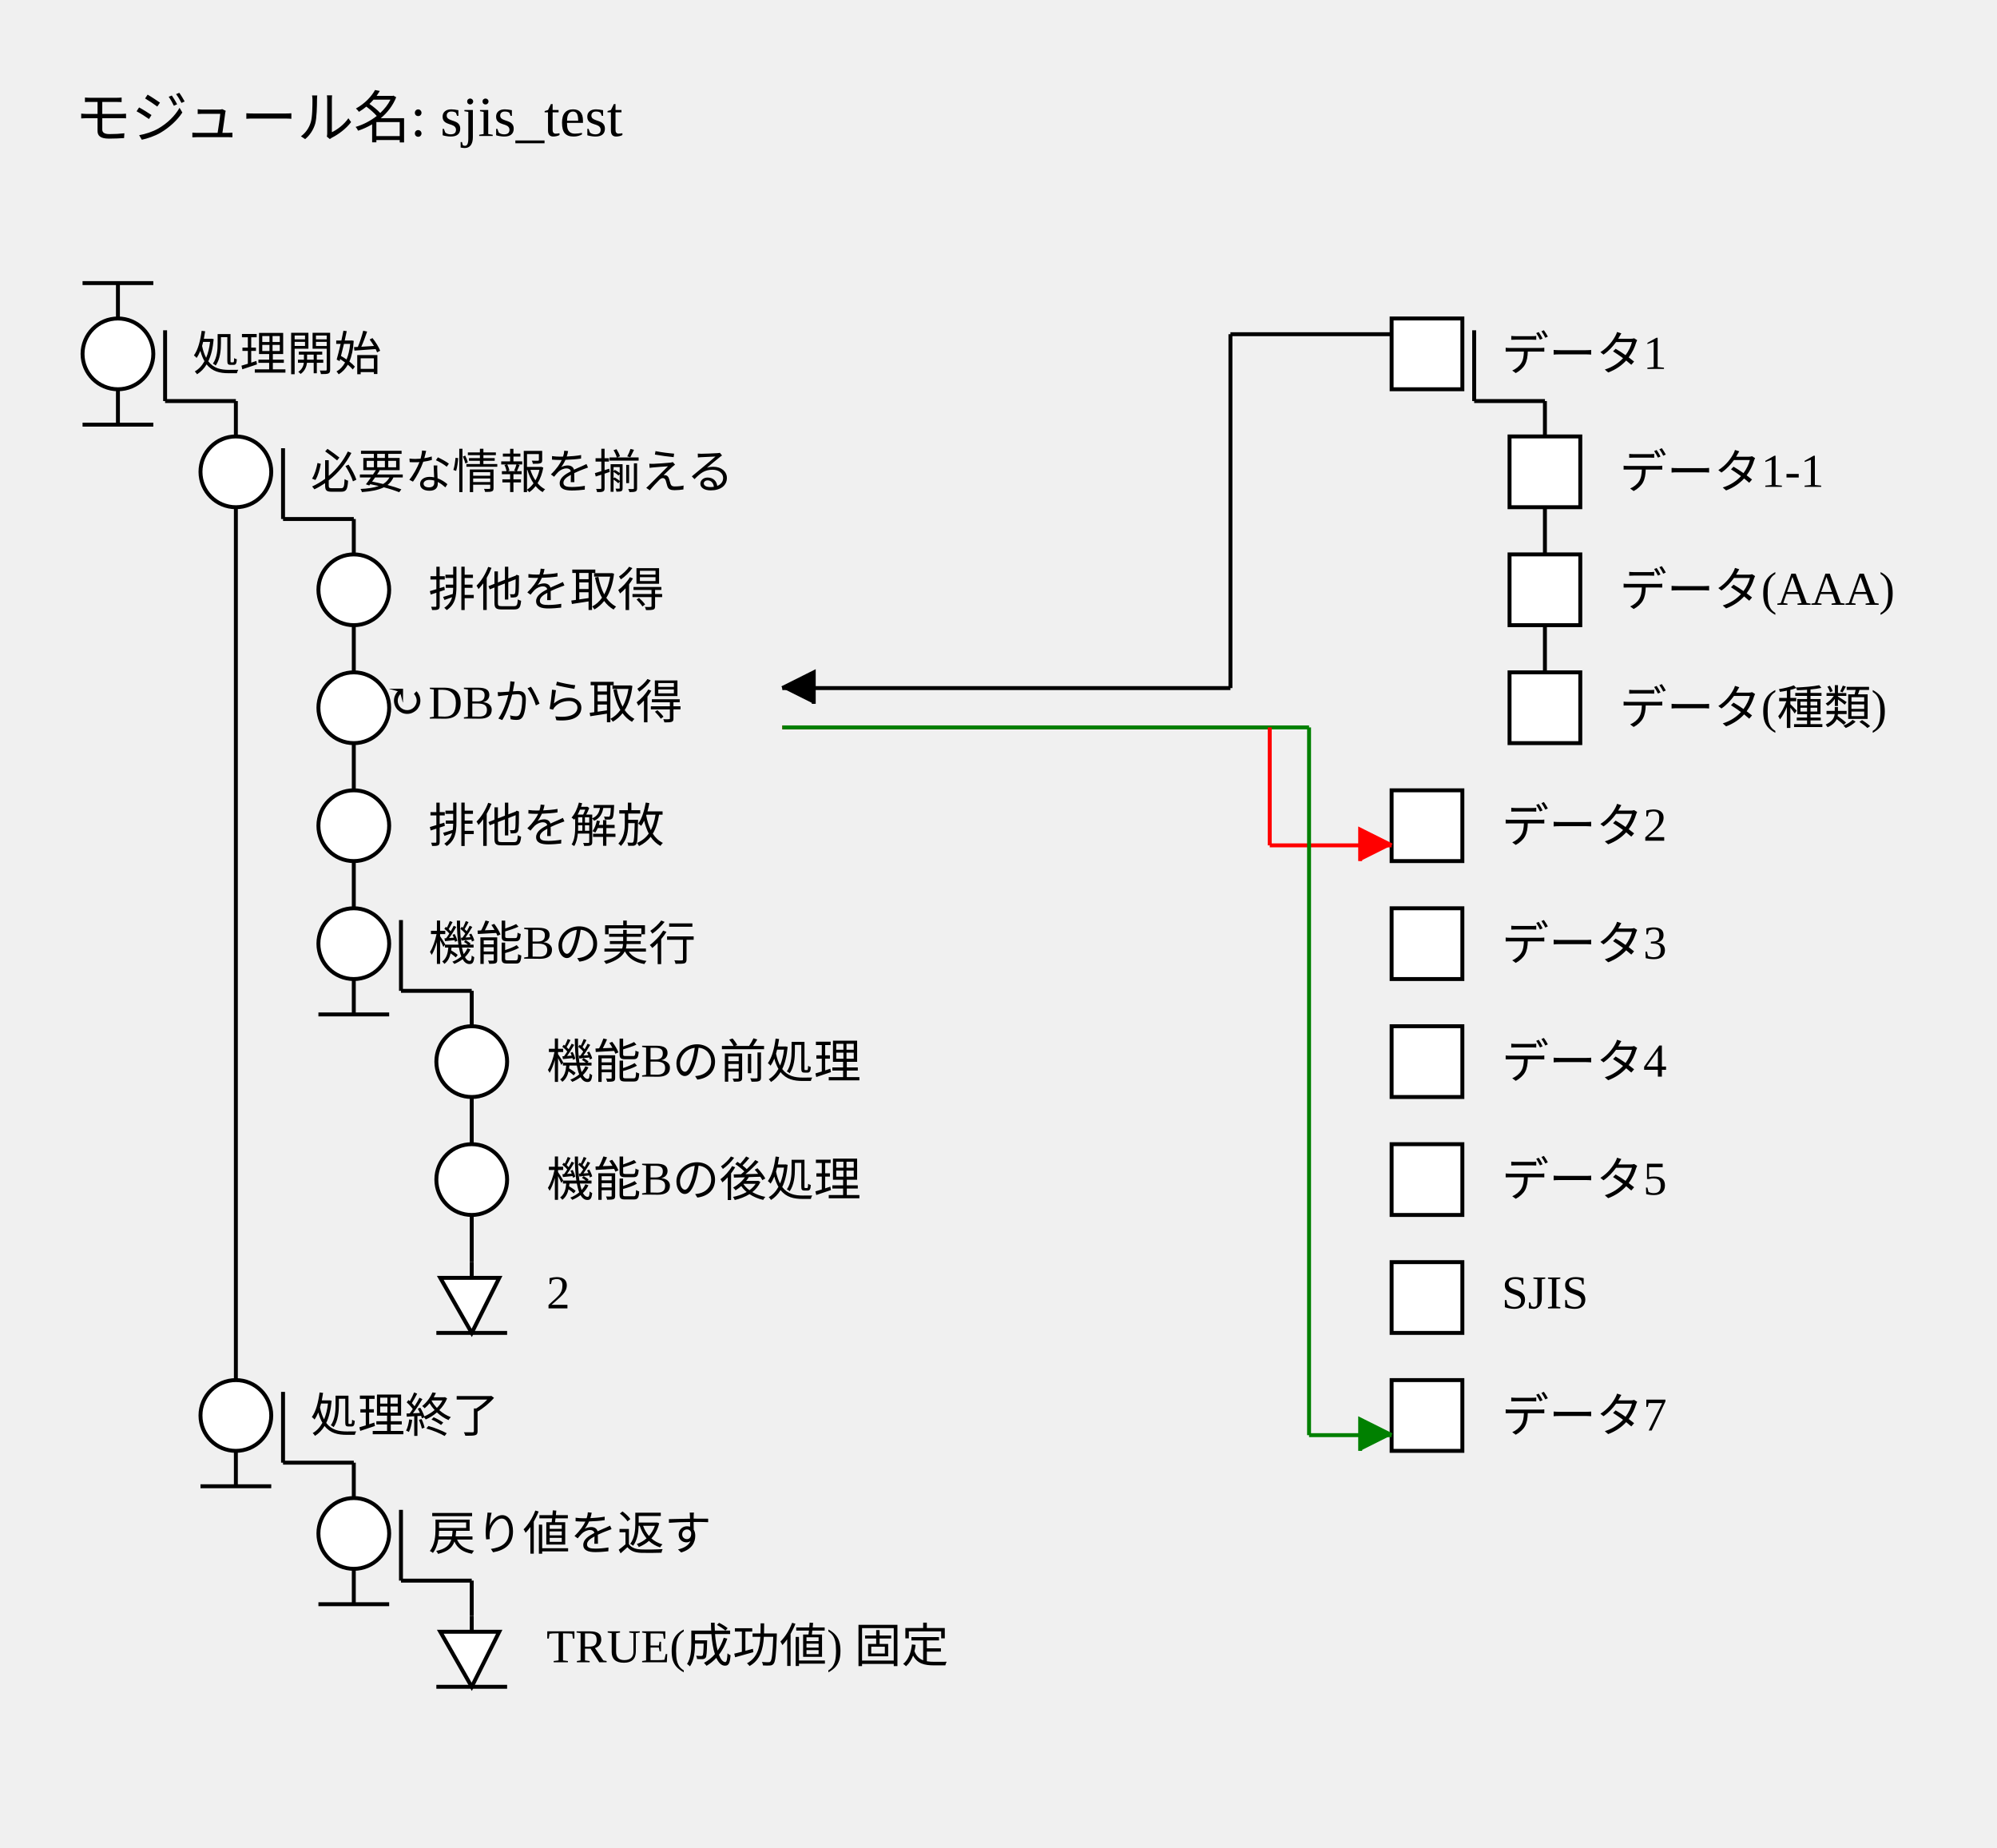
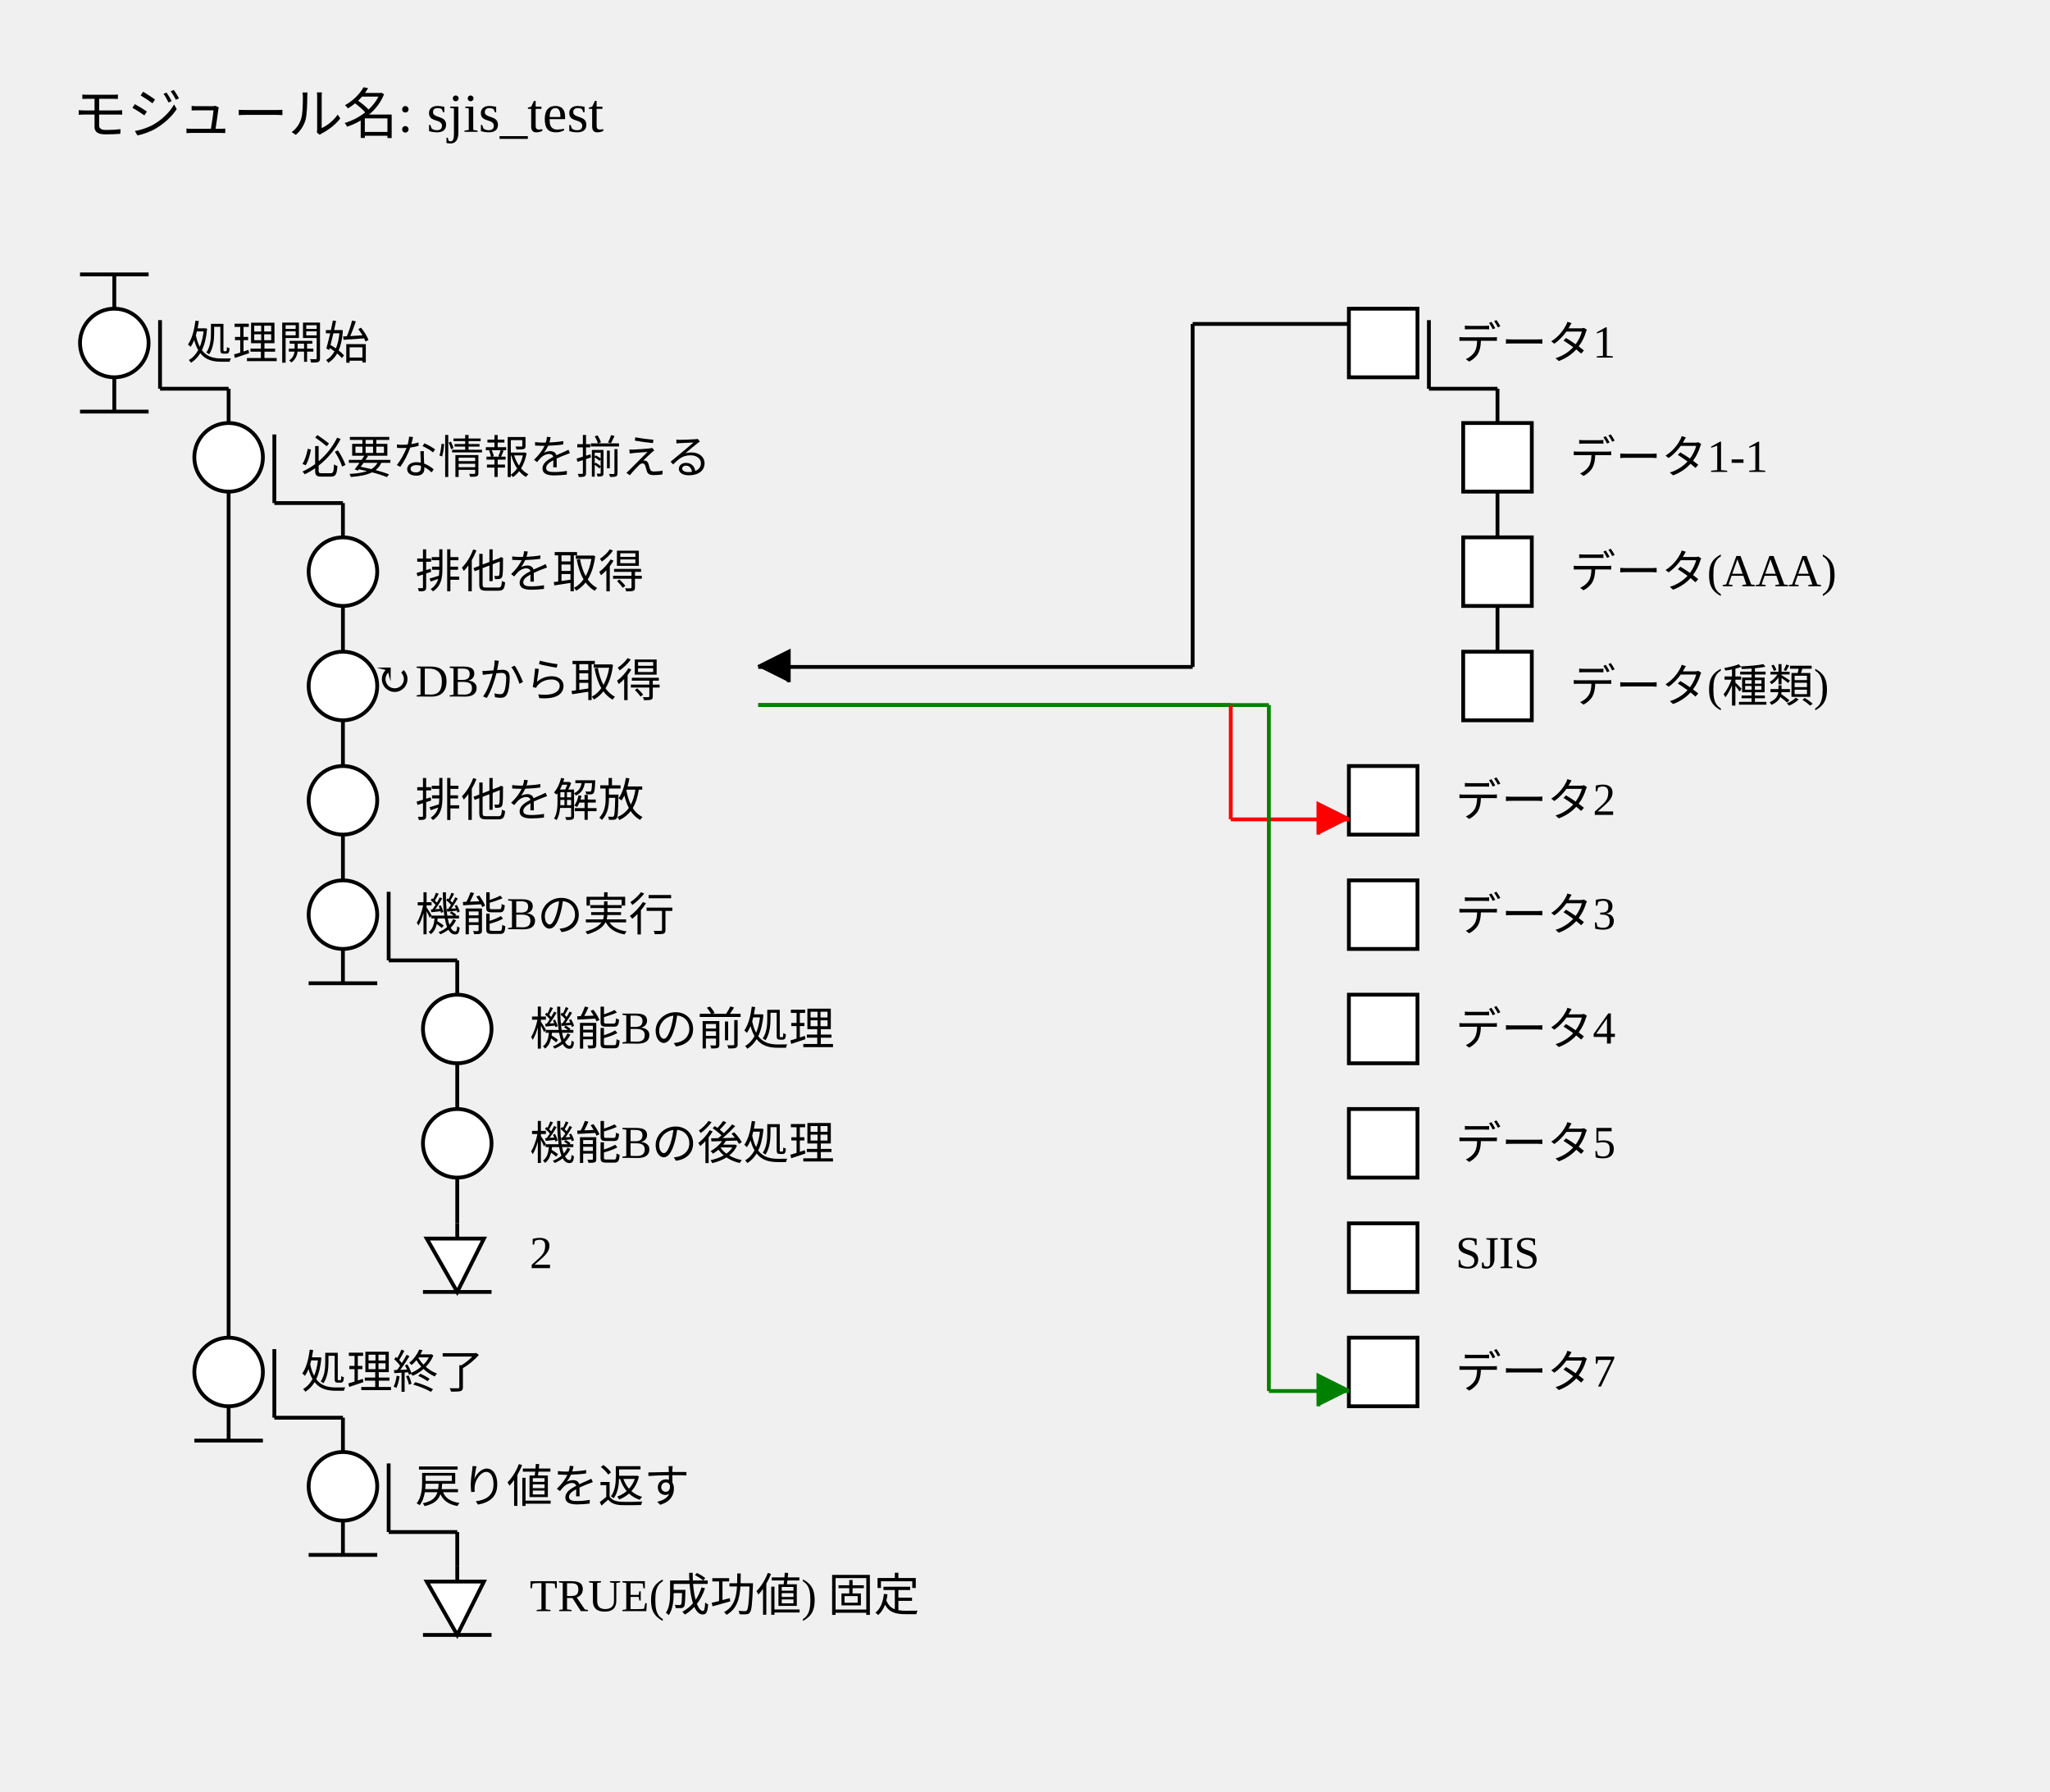
- <svg xmlns="http://www.w3.org/2000/svg" width="508" height="470" style="background-color: #808d81">
+ <svg xmlns="http://www.w3.org/2000/svg" width="538" height="470" style="background-color: #808d81">
  <text x="19" y="30" text-anchor="start" dominant-baseline="middle" font-size="120%" rotate="0">モジュール名: sjis_test</text>
  <circle cx="30" cy="90" r="9" fill="white" stroke="black" />
  <text x="49" y="90" text-anchor="start" dominant-baseline="middle" font-size="100%" rotate="0">処理開始</text>
  <line x1="30" y1="72" x2="30" y2="81" stroke="black" />
  <line x1="21" y1="72" x2="39" y2="72" stroke="black" />
  <line x1="30" y1="99" x2="30" y2="108" stroke="black" />
  <line x1="21" y1="108" x2="39" y2="108" stroke="black" />
  <circle cx="60" cy="120" r="9" fill="white" stroke="black" />
  <text x="79" y="120" text-anchor="start" dominant-baseline="middle" font-size="100%" rotate="0">必要な情報を揃える</text>
  <line x1="60" y1="102" x2="60" y2="111" stroke="black" />
  <line x1="42" y1="102" x2="60" y2="102" stroke="black" />
  <line x1="42" y1="84" x2="42" y2="102" stroke="black" />
  <circle cx="90" cy="150" r="9" fill="white" stroke="black" />
  <text x="109" y="150" text-anchor="start" dominant-baseline="middle" font-size="100%" rotate="0">排他を取得</text>
  <line x1="90" y1="132" x2="90" y2="141" stroke="black" />
  <line x1="72" y1="132" x2="90" y2="132" stroke="black" />
  <line x1="72" y1="114" x2="72" y2="132" stroke="black" />
  <circle cx="90" cy="180" r="9" fill="white" stroke="black" />
  <text x="98" y="179" text-anchor="start" dominant-baseline="middle" font-size="100%" rotate="240">↻</text>
  <text x="109" y="180" text-anchor="start" dominant-baseline="middle" font-size="100%" rotate="0">DBから取得</text>
  <line x1="90" y1="159" x2="90" y2="171" stroke="black" />
  <circle cx="90" cy="210" r="9" fill="white" stroke="black" />
  <text x="109" y="210" text-anchor="start" dominant-baseline="middle" font-size="100%" rotate="0">排他を解放</text>
  <line x1="90" y1="189" x2="90" y2="201" stroke="black" />
  <circle cx="90" cy="240" r="9" fill="white" stroke="black" />
  <text x="109" y="240" text-anchor="start" dominant-baseline="middle" font-size="100%" rotate="0">機能Bの実行</text>
  <line x1="90" y1="219" x2="90" y2="231" stroke="black" />
  <line x1="90" y1="249" x2="90" y2="258" stroke="black" />
  <line x1="81" y1="258" x2="99" y2="258" stroke="black" />
  <circle cx="120" cy="270" r="9" fill="white" stroke="black" />
  <text x="139" y="270" text-anchor="start" dominant-baseline="middle" font-size="100%" rotate="0">機能Bの前処理</text>
  <line x1="120" y1="252" x2="120" y2="261" stroke="black" />
  <line x1="102" y1="252" x2="120" y2="252" stroke="black" />
  <line x1="102" y1="234" x2="102" y2="252" stroke="black" />
  <circle cx="120" cy="300" r="9" fill="white" stroke="black" />
  <text x="139" y="300" text-anchor="start" dominant-baseline="middle" font-size="100%" rotate="0">機能Bの後処理</text>
  <line x1="120" y1="279" x2="120" y2="291" stroke="black" />
  <line x1="120" y1="321" x2="120" y2="330" stroke="black" />
  <polygon points="120 339 112 325 127 325" fill="white" stroke="black" />
  <line x1="111" y1="339" x2="129" y2="339" stroke="black" />
  <text x="139" y="330" text-anchor="start" dominant-baseline="middle" font-size="100%" rotate="0">2</text>
  <line x1="120" y1="309" x2="120" y2="321" stroke="black" />
  <circle cx="60" cy="360" r="9" fill="white" stroke="black" />
  <text x="79" y="360" text-anchor="start" dominant-baseline="middle" font-size="100%" rotate="0">処理終了</text>
  <line x1="60" y1="129" x2="60" y2="351" stroke="black" />
  <line x1="60" y1="369" x2="60" y2="378" stroke="black" />
  <line x1="51" y1="378" x2="69" y2="378" stroke="black" />
  <circle cx="90" cy="390" r="9" fill="white" stroke="black" />
  <text x="109" y="390" text-anchor="start" dominant-baseline="middle" font-size="100%" rotate="0">戻り値を返す</text>
  <line x1="90" y1="399" x2="90" y2="408" stroke="black" />
  <line x1="81" y1="408" x2="99" y2="408" stroke="black" />
  <line x1="90" y1="372" x2="90" y2="381" stroke="black" />
  <line x1="72" y1="372" x2="90" y2="372" stroke="black" />
  <line x1="72" y1="354" x2="72" y2="372" stroke="black" />
  <line x1="120" y1="411" x2="120" y2="420" stroke="black" />
  <polygon points="120 429 112 415 127 415" fill="white" stroke="black" />
  <line x1="111" y1="429" x2="129" y2="429" stroke="black" />
  <text x="139" y="420" text-anchor="start" dominant-baseline="middle" font-size="100%" rotate="0">TRUE(成功値) 固定</text>
  <line x1="120" y1="402" x2="120" y2="411" stroke="black" />
  <line x1="102" y1="402" x2="120" y2="402" stroke="black" />
  <line x1="102" y1="384" x2="102" y2="402" stroke="black" />
  <line x1="199" y1="175" x2="313" y2="175" stroke="black" />
  <path d="M 199 175 L 207 171 L 207 179" stroke="black" fill="black" />
  <line x1="199" y1="185" x2="323" y2="185" stroke="red" />
  <line x1="199" y1="185" x2="333" y2="185" stroke="green" />
  <rect x="354" y="81" width="18" height="18" fill="white" stroke="black" />
  <text x="382" y="90" text-anchor="start" dominant-baseline="middle" font-size="100%" rotate="0">データ1</text>
  <rect x="384" y="111" width="18" height="18" fill="white" stroke="black" />
  <text x="412" y="120" text-anchor="start" dominant-baseline="middle" font-size="100%" rotate="0">データ1-1</text>
  <line x1="393" y1="102" x2="393" y2="111" stroke="black" />
  <line x1="375" y1="102" x2="393" y2="102" stroke="black" />
  <line x1="375" y1="84" x2="375" y2="102" stroke="black" />
  <rect x="384" y="141" width="18" height="18" fill="white" stroke="black" />
  <text x="412" y="150" text-anchor="start" dominant-baseline="middle" font-size="100%" rotate="0">データ(AAA)</text>
  <line x1="393" y1="129" x2="393" y2="141" stroke="black" />
  <rect x="384" y="171" width="18" height="18" fill="white" stroke="black" />
  <text x="412" y="180" text-anchor="start" dominant-baseline="middle" font-size="100%" rotate="0">データ(種類)</text>
  <line x1="393" y1="159" x2="393" y2="171" stroke="black" />
  <rect x="354" y="201" width="18" height="18" fill="white" stroke="black" />
  <text x="382" y="210" text-anchor="start" dominant-baseline="middle" font-size="100%" rotate="0">データ2</text>
  <rect x="354" y="231" width="18" height="18" fill="white" stroke="black" />
  <text x="382" y="240" text-anchor="start" dominant-baseline="middle" font-size="100%" rotate="0">データ3</text>
  <rect x="354" y="261" width="18" height="18" fill="white" stroke="black" />
  <text x="382" y="270" text-anchor="start" dominant-baseline="middle" font-size="100%" rotate="0">データ4</text>
  <rect x="354" y="291" width="18" height="18" fill="white" stroke="black" />
  <text x="382" y="300" text-anchor="start" dominant-baseline="middle" font-size="100%" rotate="0">データ5</text>
  <rect x="354" y="321" width="18" height="18" fill="white" stroke="black" />
  <text x="382" y="330" text-anchor="start" dominant-baseline="middle" font-size="100%" rotate="0">SJIS</text>
  <rect x="354" y="351" width="18" height="18" fill="white" stroke="black" />
  <text x="382" y="360" text-anchor="start" dominant-baseline="middle" font-size="100%" rotate="0">データ7</text>
  <line x1="313" y1="85" x2="354" y2="85" stroke="black" />
  <line x1="323" y1="215" x2="354" y2="215" stroke="red" />
  <path d="M 354 215 L 346 211 L 346 219" stroke="red" fill="red" />
  <line x1="333" y1="365" x2="354" y2="365" stroke="green" />
  <path d="M 354 365 L 346 361 L 346 369" stroke="green" fill="green" />
  <line x1="313" y1="85" x2="313" y2="175" stroke="black" />
  <line x1="323" y1="185" x2="323" y2="215" stroke="red" />
  <line x1="333" y1="185" x2="333" y2="365" stroke="green" />
</svg>
